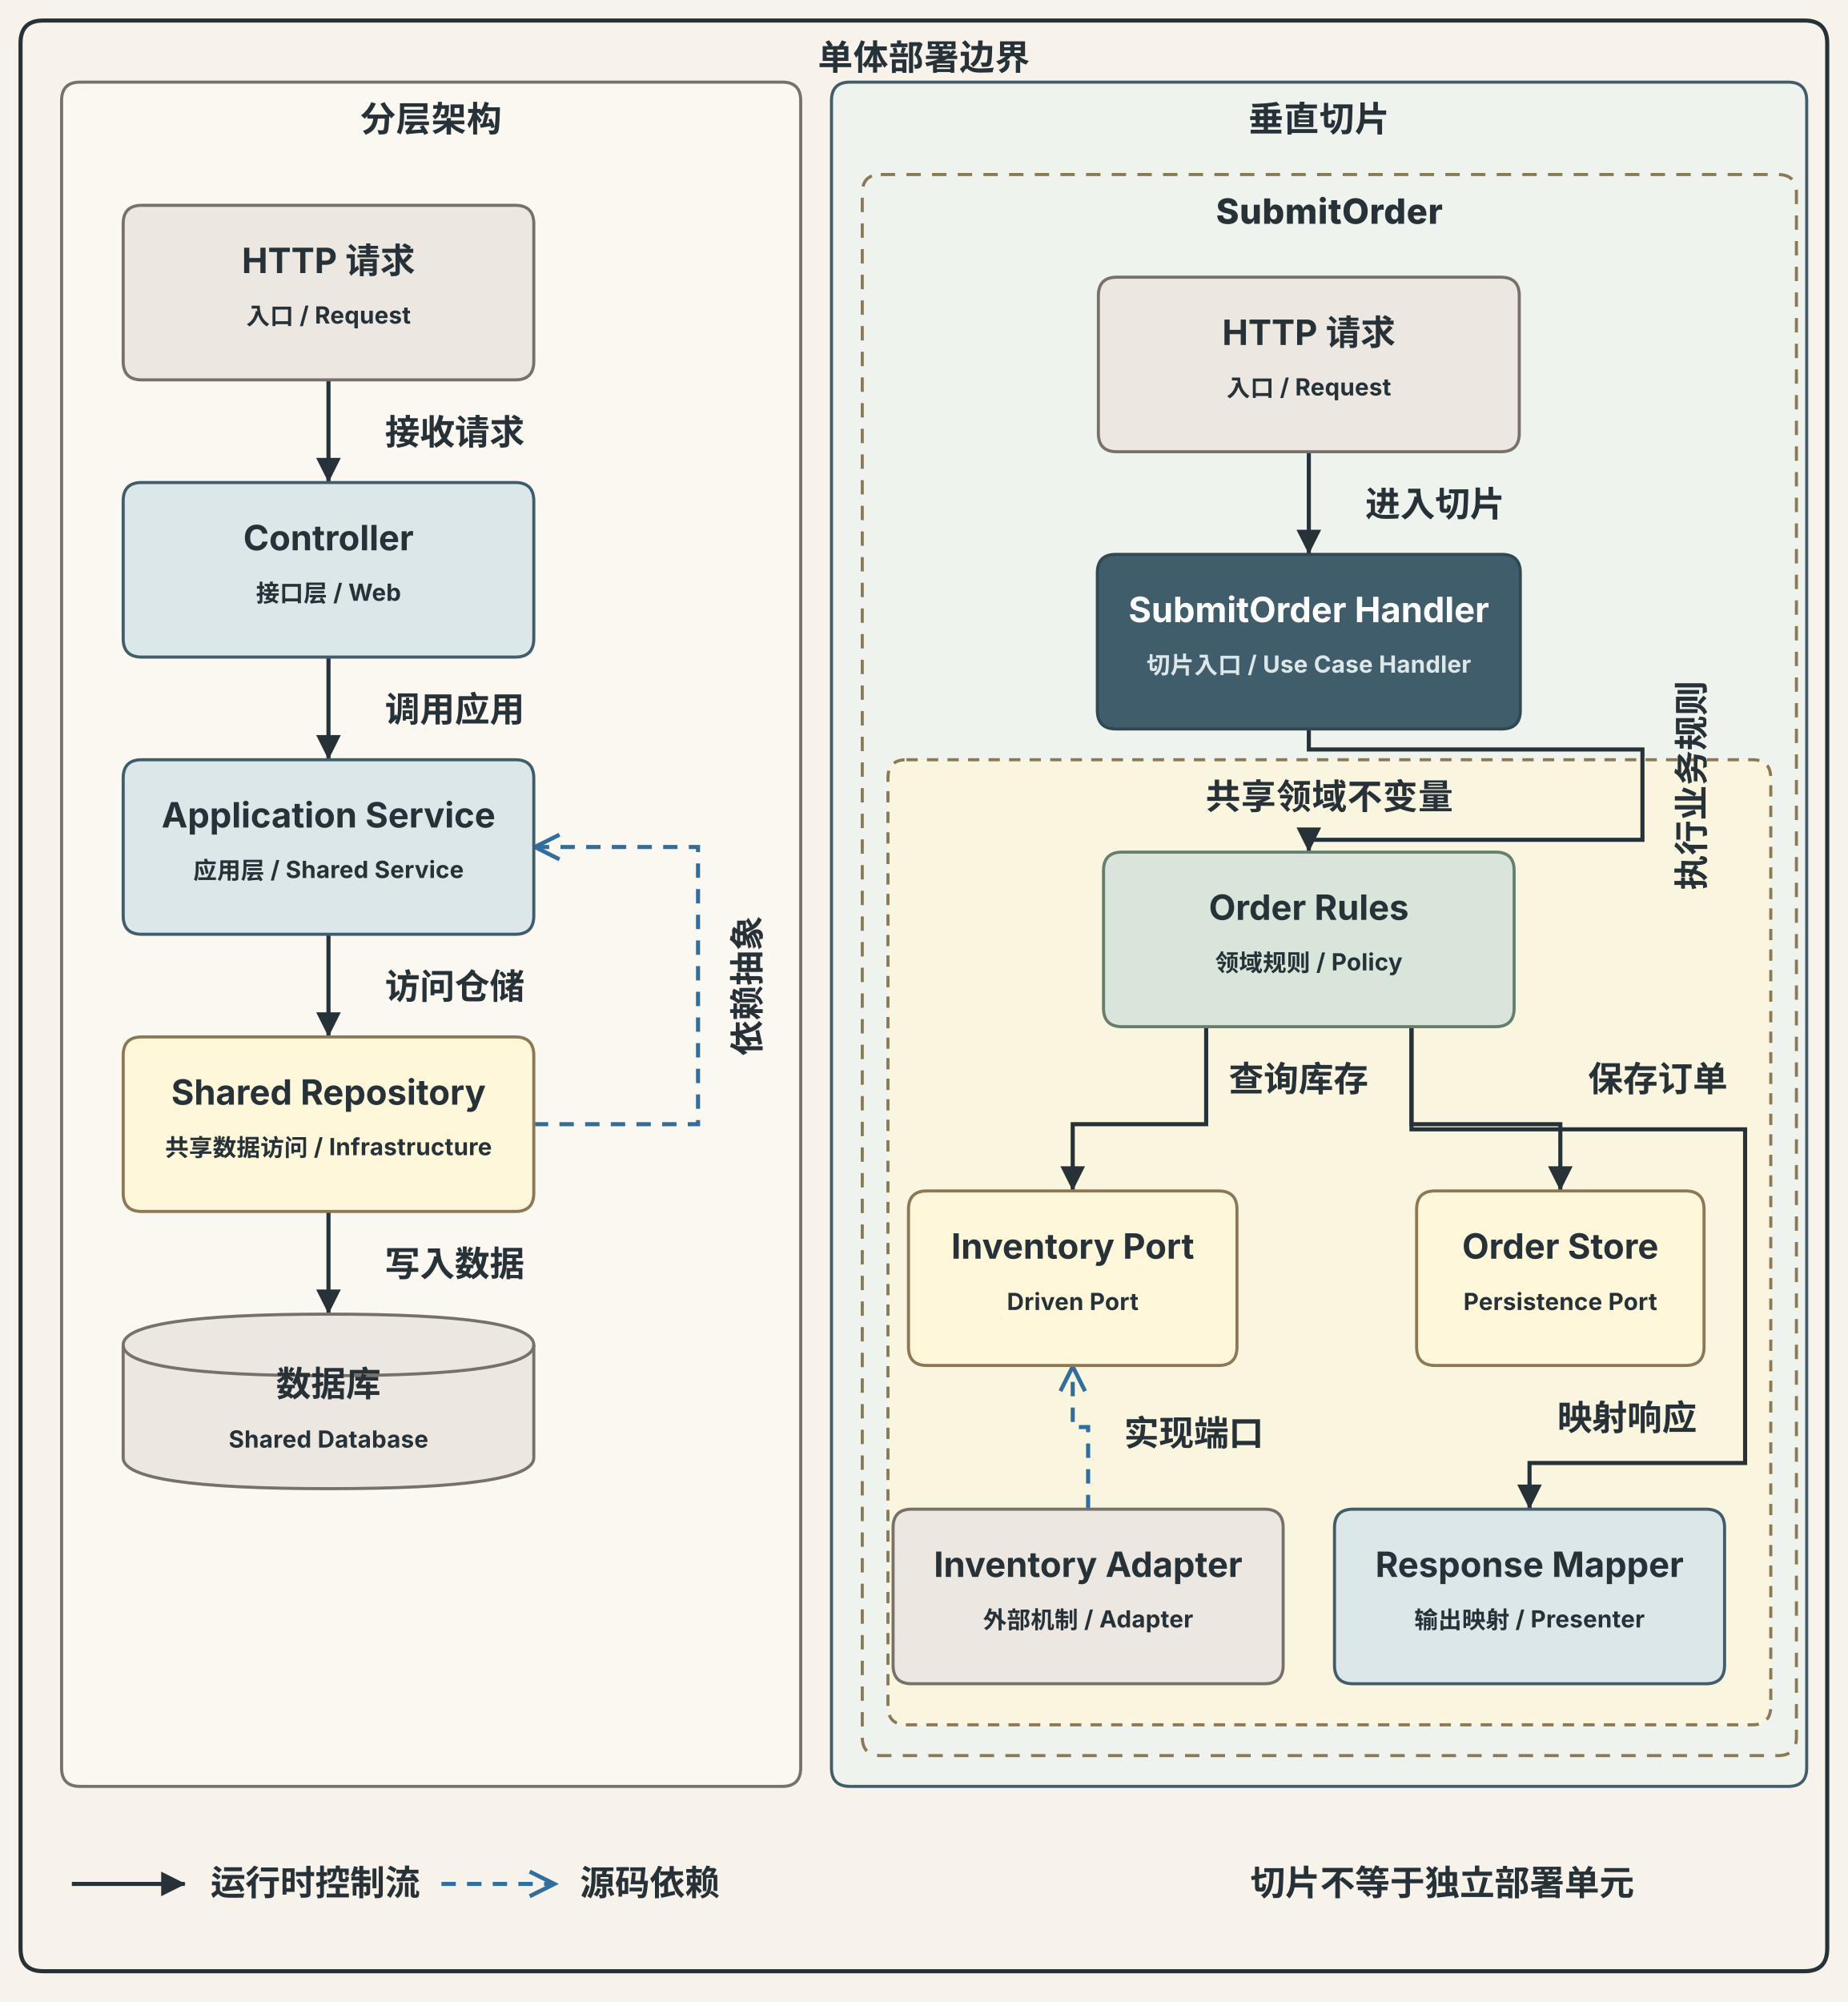
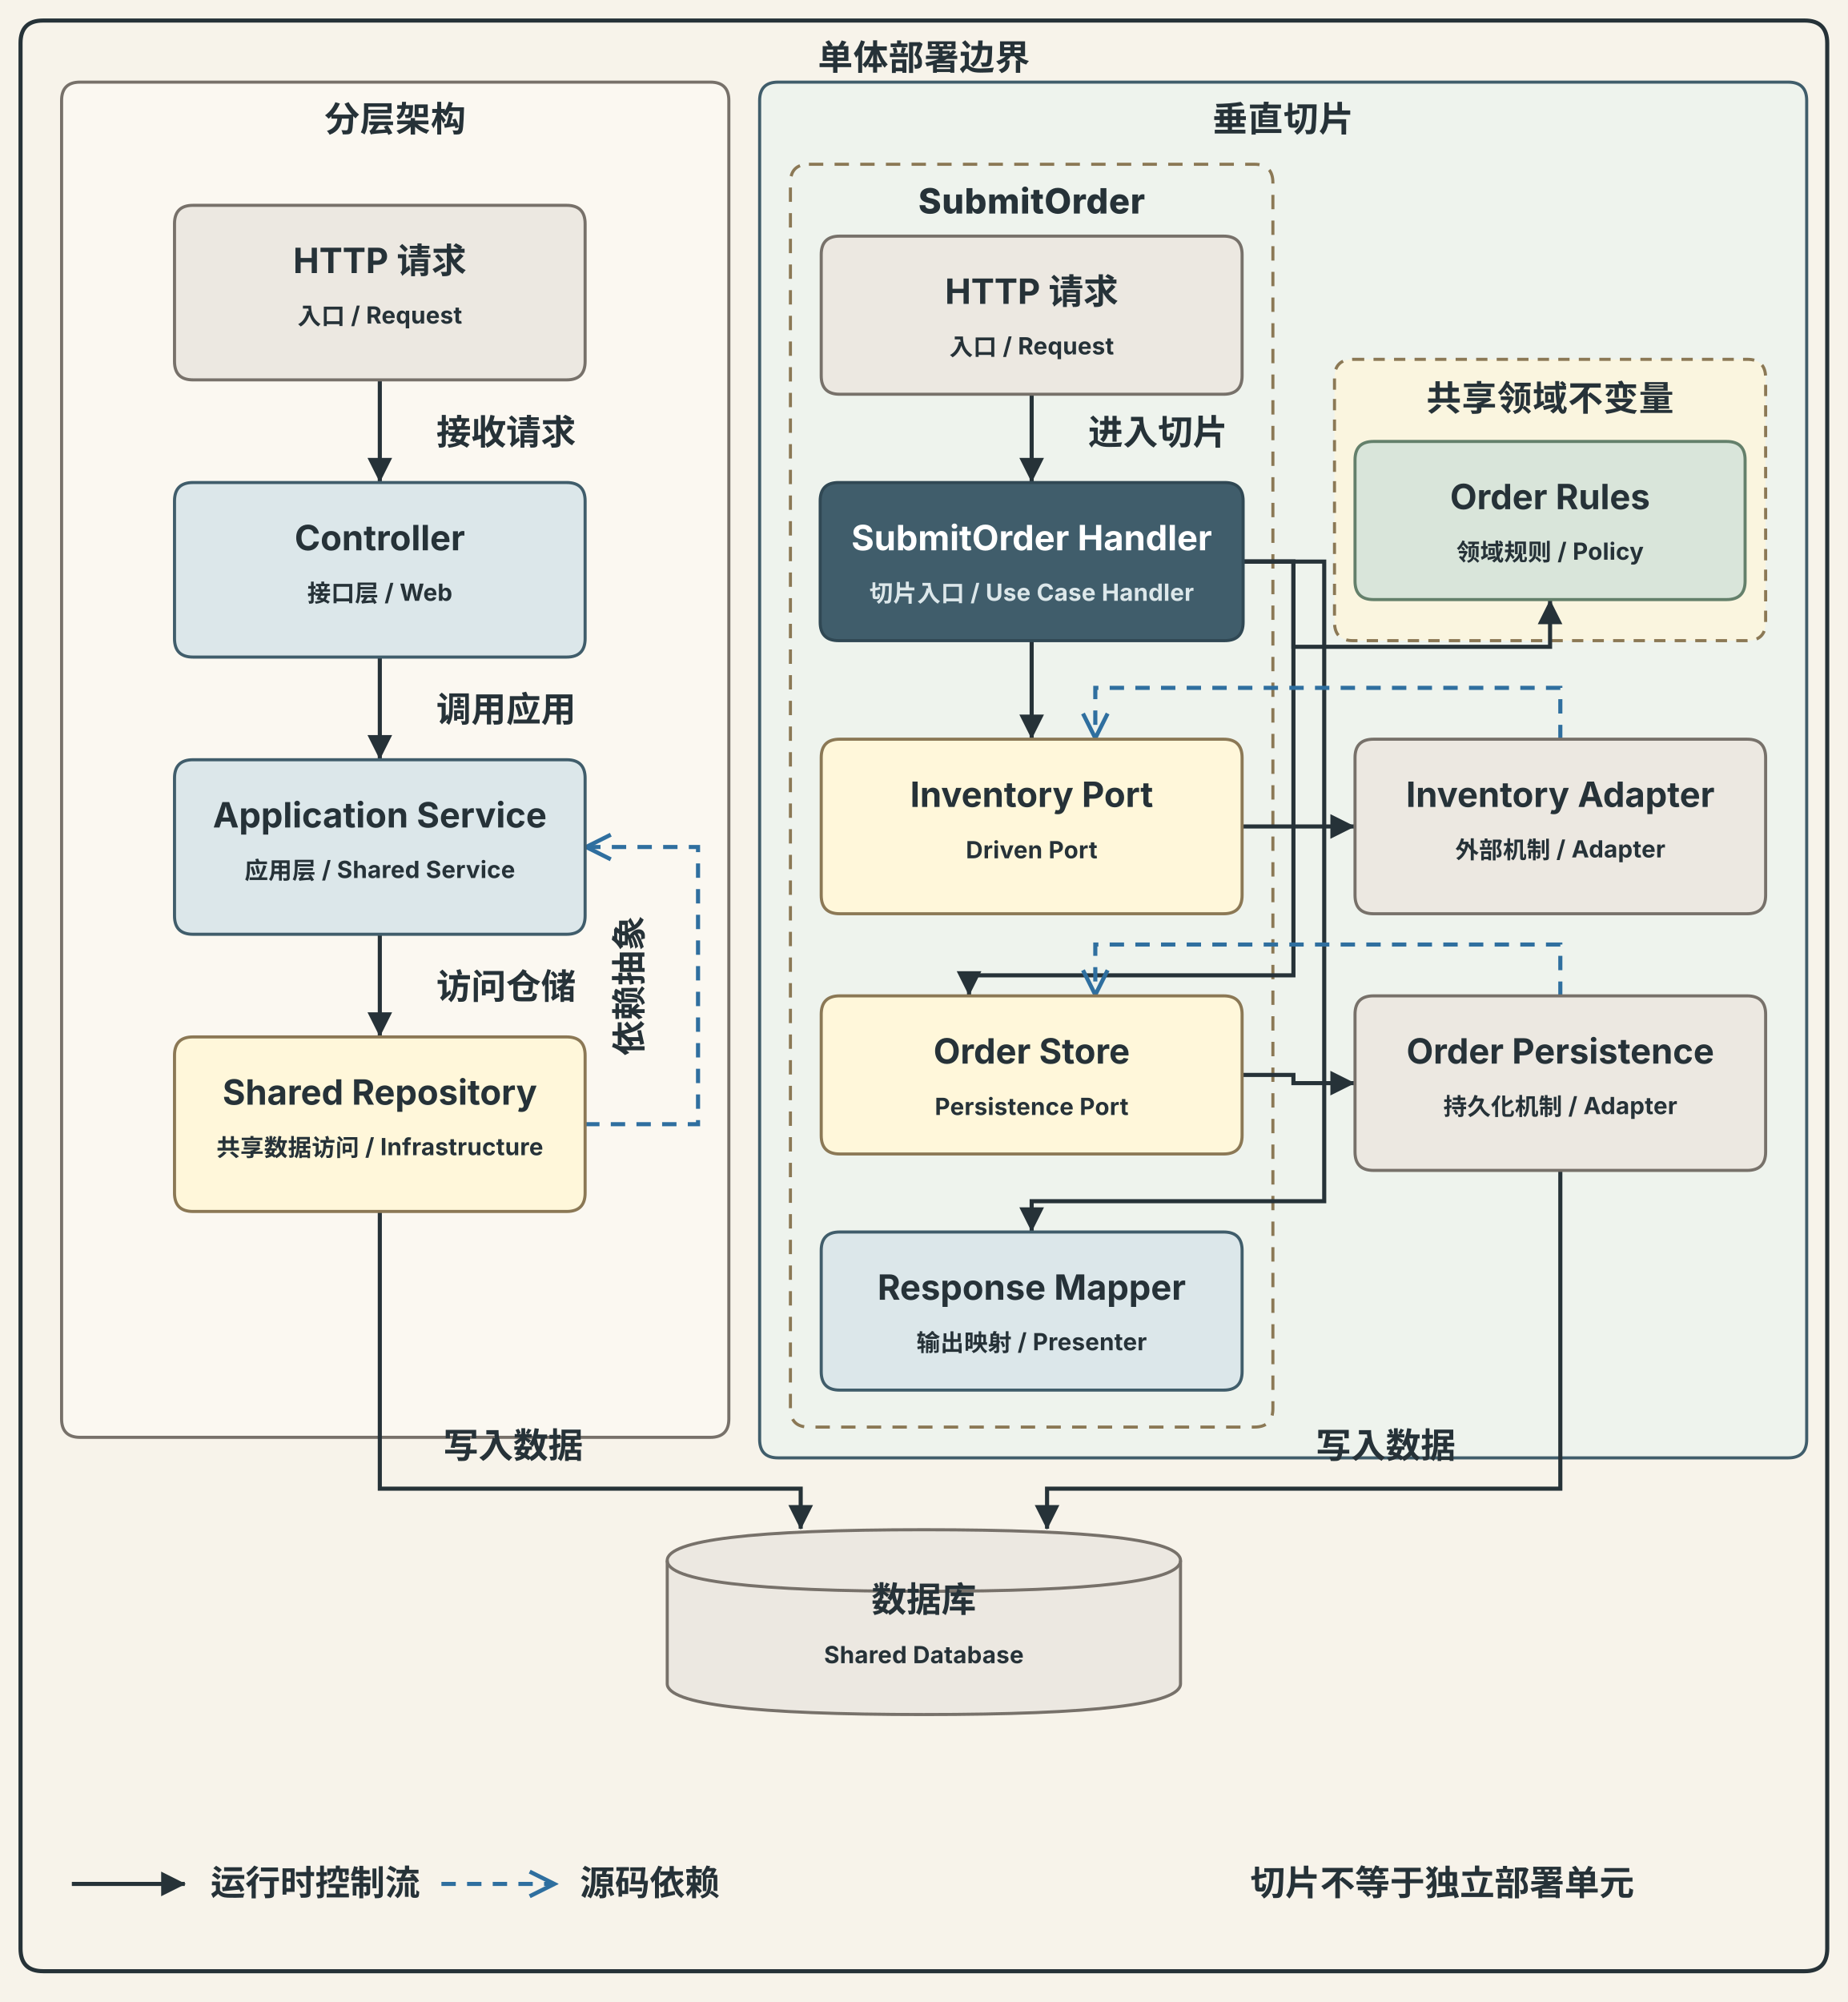
<svg xmlns="http://www.w3.org/2000/svg" viewBox="0 0 1800 1950" role="img" aria-labelledby="sty03-title sty03-description">
  <defs>
    <marker id="sty03-runtime-arrow" markerUnits="userSpaceOnUse" markerWidth="28" markerHeight="28" viewBox="0 0 28 28" refX="25" refY="14" orient="auto">
      <path d="M2 2L26 14L2 26Z" fill="#263238" />
    </marker>
    <marker id="sty03-dependency-arrow" markerUnits="userSpaceOnUse" markerWidth="32" markerHeight="32" viewBox="0 0 32 32" refX="28" refY="16" orient="auto">
      <path d="M4 4L28 16L4 28" fill="none" stroke="#2F6F9F" stroke-width="4" />
    </marker>
    <style>
      text{font-family:-apple-system,BlinkMacSystemFont,"Segoe UI","PingFang SC","Hiragino Sans GB","Microsoft YaHei",sans-serif;fill:#263238}
      .boundary-title{font-size:34px;font-weight:760;letter-spacing:.5px}
      .node-title{font-size:34px;font-weight:720}
      .node-type{font-size:23px;font-weight:650;letter-spacing:.2px}
      .edge-label{font-size:34px;font-weight:700}
      .runtime{fill:none;stroke:#263238;stroke-width:4;marker-end:url(#sty03-runtime-arrow)}
      .dependency{fill:none;stroke:#2F6F9F;stroke-width:4;stroke-dasharray:14 11;marker-end:url(#sty03-dependency-arrow)}
    </style>
  </defs>
  <path d="M0 0H1800V1950H0Z" fill="#F7F3EA" />
  <g data-node-id="deployment-boundary" data-node-bounds="20 20 1760 1900" data-type-label="">
    <path d="M42 20H1758Q1780 20 1780 42V1898Q1780 1920 1758 1920H42Q20 1920 20 1898V42Q20 20 42 20Z" fill="#F7F3EA" stroke="#263238" stroke-width="4" />
    <text x="900" y="68" text-anchor="middle" class="boundary-title" data-text-role="title">单体部署边界</text>
  </g>
-   <g data-node-id="layered-boundary" data-node-bounds="60 80 720 1660" data-type-label="">
-     <path d="M78 80H762Q780 80 780 98V1722Q780 1740 762 1740H78Q60 1740 60 1722V98Q60 80 78 80Z" fill="#FBF8F1" stroke="#77716A" stroke-width="3" />
-     <text x="420" y="128" text-anchor="middle" class="boundary-title" data-text-role="title">分层架构</text>
+   <g data-node-id="layered-boundary" data-node-bounds="60 80 650 1320" data-type-label="">
+     <path d="M78 80H692Q710 80 710 98V1382Q710 1400 692 1400H78Q60 1400 60 1382V98Q60 80 78 80Z" fill="#FBF8F1" stroke="#77716A" stroke-width="3" />
+     <text x="385" y="128" text-anchor="middle" class="boundary-title" data-text-role="title">分层架构</text>
  </g>
-   <g data-node-id="vertical-slice-boundary" data-node-bounds="810 80 950 1660" data-type-label="">
-     <path d="M828 80H1742Q1760 80 1760 98V1722Q1760 1740 1742 1740H828Q810 1740 810 1722V98Q810 80 828 80Z" fill="#EEF3ED" stroke="#405D6B" stroke-width="3" />
-     <text x="1285" y="128" text-anchor="middle" class="boundary-title" data-text-role="title">垂直切片</text>
+   <g data-node-id="vertical-slice-boundary" data-node-bounds="740 80 1020 1340" data-type-label="">
+     <path d="M758 80H1742Q1760 80 1760 98V1402Q1760 1420 1742 1420H758Q740 1420 740 1402V98Q740 80 758 80Z" fill="#EEF3ED" stroke="#405D6B" stroke-width="3" />
+     <text x="1250" y="128" text-anchor="middle" class="boundary-title" data-text-role="title">垂直切片</text>
  </g>
-   <g data-node-id="submit-order-boundary" data-node-bounds="840 170 910 1540" data-type-label="">
-     <path d="M858 170H1732Q1750 170 1750 188V1692Q1750 1710 1732 1710H858Q840 1710 840 1692V188Q840 170 858 170Z" fill="none" stroke="#8B7855" stroke-width="3" stroke-dasharray="14 11" />
-     <text x="1295" y="218" text-anchor="middle" class="boundary-title" data-text-role="title">SubmitOrder</text>
+   <g data-node-id="submit-order-boundary" data-node-bounds="770 160 470 1230" data-type-label="">
+     <path d="M788 160H1222Q1240 160 1240 178V1372Q1240 1390 1222 1390H788Q770 1390 770 1372V178Q770 160 788 160Z" fill="none" stroke="#8B7855" stroke-width="3" stroke-dasharray="14 11" />
+     <text x="1005" y="208" text-anchor="middle" class="boundary-title" data-text-role="title">SubmitOrder</text>
  </g>
-   <g data-node-id="shared-domain-invariants" data-node-bounds="865 740 860 940" data-type-label="">
-     <path d="M883 740H1707Q1725 740 1725 758V1662Q1725 1680 1707 1680H883Q865 1680 865 1662V758Q865 740 883 740Z" fill="#FFF7DA" fill-opacity=".68" stroke="#8B7855" stroke-width="3" stroke-dasharray="11 9" />
-     <text x="1295" y="788" text-anchor="middle" class="boundary-title" data-text-role="title">共享领域不变量</text>
+   <g data-node-id="shared-domain-invariants" data-node-bounds="1300 350 420 274" data-type-label="">
+     <path d="M1318 350H1702Q1720 350 1720 368V606Q1720 624 1702 624H1318Q1300 624 1300 606V368Q1300 350 1318 350Z" fill="#FFF7DA" fill-opacity=".68" stroke="#8B7855" stroke-width="3" stroke-dasharray="11 9" />
+     <text x="1510" y="400" text-anchor="middle" class="boundary-title" data-text-role="title">共享领域不变量</text>
  </g>
-   <path data-edge-id="layered-request" data-source="layered-http" data-target="layered-controller" d="M320 370V469" class="runtime" />
-   <path data-edge-id="layered-controller-service" data-source="layered-controller" data-target="layered-service" d="M320 640V739" class="runtime" />
-   <path data-edge-id="layered-service-repository" data-source="layered-service" data-target="layered-repository" d="M320 910V1009" class="runtime" />
-   <path data-edge-id="layered-repository-database" data-source="layered-repository" data-target="layered-database" d="M320 1180V1279" class="runtime" />
-   <path data-edge-id="slice-request-handler" data-source="slice-http" data-target="submit-order-handler" d="M1275 440V539" class="runtime" />
-   <path data-edge-id="slice-handler-rules" data-source="submit-order-handler" data-target="order-rules" d="M1275 710V730H1600V818H1275V829" class="runtime" />
-   <path data-edge-id="slice-rules-inventory" data-source="order-rules" data-target="inventory-port" d="M1175 1000V1095H1045V1159" class="runtime" />
-   <path data-edge-id="slice-rules-store" data-source="order-rules" data-target="order-store" d="M1375 1000V1095H1520V1159" class="runtime" />
-   <path data-edge-id="slice-rules-response" data-source="order-rules" data-target="response-mapper" d="M1375 1000V1100H1700V1425H1490V1469" class="runtime" />
-   <path data-edge-id="layered-repository-service-dependency" data-source="layered-repository" data-target="layered-service" d="M520 1095H680V825H521" class="dependency" />
-   <path data-edge-id="inventory-adapter-port-dependency" data-source="inventory-adapter" data-target="inventory-port" d="M1060 1470V1390H1045V1331" class="dependency" />
-   <g data-node-id="layered-http" data-node-bounds="120 200 400 170" data-type-label="入口 / Request">
-     <path d="M138 200H502Q520 200 520 218V352Q520 370 502 370H138Q120 370 120 352V218Q120 200 138 200Z" fill="#ECE8E1" stroke="#77716A" stroke-width="3" />
-     <text x="320" y="266" text-anchor="middle" class="node-title" data-text-role="title">HTTP 请求</text>
-     <text x="320" y="316" text-anchor="middle" class="node-type" data-text-role="type">入口 / Request</text>
+   <path data-edge-id="layered-request" data-source="layered-http" data-target="layered-controller" d="M370 370V469" class="runtime" />
+   <path data-edge-id="layered-controller-service" data-source="layered-controller" data-target="layered-service" d="M370 640V739" class="runtime" />
+   <path data-edge-id="layered-service-repository" data-source="layered-service" data-target="layered-repository" d="M370 910V1009" class="runtime" />
+   <path data-edge-id="layered-repository-database" data-source="layered-repository" data-target="shared-database" d="M370 1180V1450H780V1489" class="runtime" />
+   <path data-edge-id="slice-request-handler" data-source="slice-http" data-target="submit-order-handler" d="M1005 384V469" class="runtime" />
+   <path data-edge-id="slice-handler-rules" data-source="submit-order-handler" data-target="order-rules" d="M1211 547H1260V630H1510V585" class="runtime" />
+   <path data-edge-id="slice-handler-inventory" data-source="submit-order-handler" data-target="inventory-port" d="M1005 624V719" class="runtime" />
+   <path data-edge-id="slice-handler-store" data-source="submit-order-handler" data-target="order-store" d="M1211 547H1260V950H944V969" class="runtime" />
+   <path data-edge-id="slice-handler-response" data-source="submit-order-handler" data-target="response-mapper" d="M1211 547H1290V1170H1005V1199" class="runtime" />
+   <path data-edge-id="inventory-port-adapter" data-source="inventory-port" data-target="inventory-adapter" d="M1210 805H1319" class="runtime" />
+   <path data-edge-id="order-store-persistence-adapter" data-source="order-store" data-target="order-persistence-adapter" d="M1210 1047H1260V1055H1319" class="runtime" />
+   <path data-edge-id="order-persistence-database" data-source="order-persistence-adapter" data-target="shared-database" d="M1520 1140V1450H1020V1489" class="runtime" />
+   <path data-edge-id="layered-repository-service-dependency" data-source="layered-repository" data-target="layered-service" d="M570 1095H680V825H571" class="dependency" />
+   <path data-edge-id="inventory-adapter-port-dependency" data-source="inventory-adapter" data-target="inventory-port" d="M1520 720V670H1067V719" class="dependency" />
+   <path data-edge-id="order-persistence-adapter-store-dependency" data-source="order-persistence-adapter" data-target="order-store" d="M1520 970V920H1067V969" class="dependency" />
+   <g data-node-id="layered-http" data-node-bounds="170 200 400 170" data-type-label="入口 / Request">
+     <path d="M188 200H552Q570 200 570 218V352Q570 370 552 370H188Q170 370 170 352V218Q170 200 188 200Z" fill="#ECE8E1" stroke="#77716A" stroke-width="3" />
+     <text x="370" y="266" text-anchor="middle" class="node-title" data-text-role="title">HTTP 请求</text>
+     <text x="370" y="316" text-anchor="middle" class="node-type" data-text-role="type">入口 / Request</text>
  </g>
-   <g data-node-id="layered-controller" data-node-bounds="120 470 400 170" data-type-label="接口层 / Web">
-     <path d="M138 470H502Q520 470 520 488V622Q520 640 502 640H138Q120 640 120 622V488Q120 470 138 470Z" fill="#DCE7EA" stroke="#405D6B" stroke-width="3" />
-     <text x="320" y="536" text-anchor="middle" class="node-title" data-text-role="title">Controller</text>
-     <text x="320" y="586" text-anchor="middle" class="node-type" data-text-role="type">接口层 / Web</text>
+   <g data-node-id="layered-controller" data-node-bounds="170 470 400 170" data-type-label="接口层 / Web">
+     <path d="M188 470H552Q570 470 570 488V622Q570 640 552 640H188Q170 640 170 622V488Q170 470 188 470Z" fill="#DCE7EA" stroke="#405D6B" stroke-width="3" />
+     <text x="370" y="536" text-anchor="middle" class="node-title" data-text-role="title">Controller</text>
+     <text x="370" y="586" text-anchor="middle" class="node-type" data-text-role="type">接口层 / Web</text>
  </g>
-   <g data-node-id="layered-service" data-node-bounds="120 740 400 170" data-type-label="应用层 / Shared Service">
-     <path d="M138 740H502Q520 740 520 758V892Q520 910 502 910H138Q120 910 120 892V758Q120 740 138 740Z" fill="#DCE7EA" stroke="#405D6B" stroke-width="3" />
-     <text x="320" y="806" text-anchor="middle" class="node-title" data-text-role="title">Application Service</text>
-     <text x="320" y="856" text-anchor="middle" class="node-type" data-text-role="type">应用层 / Shared Service</text>
+   <g data-node-id="layered-service" data-node-bounds="170 740 400 170" data-type-label="应用层 / Shared Service">
+     <path d="M188 740H552Q570 740 570 758V892Q570 910 552 910H188Q170 910 170 892V758Q170 740 188 740Z" fill="#DCE7EA" stroke="#405D6B" stroke-width="3" />
+     <text x="370" y="806" text-anchor="middle" class="node-title" data-text-role="title">Application Service</text>
+     <text x="370" y="856" text-anchor="middle" class="node-type" data-text-role="type">应用层 / Shared Service</text>
  </g>
-   <g data-node-id="layered-repository" data-node-bounds="120 1010 400 170" data-type-label="共享数据访问 / Infrastructure">
-     <path d="M138 1010H502Q520 1010 520 1028V1162Q520 1180 502 1180H138Q120 1180 120 1162V1028Q120 1010 138 1010Z" fill="#FFF7DA" stroke="#8B7855" stroke-width="3" />
-     <text x="320" y="1076" text-anchor="middle" class="node-title" data-text-role="title">Shared Repository</text>
-     <text x="320" y="1126" text-anchor="middle" class="node-type" data-text-role="type">共享数据访问 / Infrastructure</text>
+   <g data-node-id="layered-repository" data-node-bounds="170 1010 400 170" data-type-label="共享数据访问 / Infrastructure">
+     <path d="M188 1010H552Q570 1010 570 1028V1162Q570 1180 552 1180H188Q170 1180 170 1162V1028Q170 1010 188 1010Z" fill="#FFF7DA" stroke="#8B7855" stroke-width="3" />
+     <text x="370" y="1076" text-anchor="middle" class="node-title" data-text-role="title">Shared Repository</text>
+     <text x="370" y="1126" text-anchor="middle" class="node-type" data-text-role="type">共享数据访问 / Infrastructure</text>
  </g>
-   <g data-node-id="layered-database" data-node-bounds="120 1280 400 170" data-type-label="Shared Database">
-     <path d="M120 1310Q120 1280 320 1280T520 1310V1420Q520 1450 320 1450T120 1420Z" fill="#ECE8E1" stroke="#77716A" stroke-width="3" />
-     <path d="M120 1310Q120 1340 320 1340T520 1310" fill="none" stroke="#77716A" stroke-width="3" />
-     <text x="320" y="1360" text-anchor="middle" class="node-title" data-text-role="title">数据库</text>
-     <text x="320" y="1410" text-anchor="middle" class="node-type" data-text-role="type">Shared Database</text>
+   <g data-node-id="slice-http" data-node-bounds="800 230 410 154" data-type-label="入口 / Request">
+     <path d="M818 230H1192Q1210 230 1210 248V366Q1210 384 1192 384H818Q800 384 800 366V248Q800 230 818 230Z" fill="#ECE8E1" stroke="#77716A" stroke-width="3" />
+     <text x="1005" y="296" text-anchor="middle" class="node-title" data-text-role="title">HTTP 请求</text>
+     <text x="1005" y="346" text-anchor="middle" class="node-type" data-text-role="type">入口 / Request</text>
  </g>
-   <g data-node-id="slice-http" data-node-bounds="1070 270 410 170" data-type-label="入口 / Request">
-     <path d="M1088 270H1462Q1480 270 1480 288V422Q1480 440 1462 440H1088Q1070 440 1070 422V288Q1070 270 1088 270Z" fill="#ECE8E1" stroke="#77716A" stroke-width="3" />
-     <text x="1275" y="336" text-anchor="middle" class="node-title" data-text-role="title">HTTP 请求</text>
-     <text x="1275" y="386" text-anchor="middle" class="node-type" data-text-role="type">入口 / Request</text>
+   <g data-node-id="submit-order-handler" data-node-bounds="799 470 412 154" data-type-label="切片入口 / Use Case Handler">
+     <path d="M817 470H1193Q1211 470 1211 488V606Q1211 624 1193 624H817Q799 624 799 606V488Q799 470 817 470Z" fill="#405D6B" stroke="#304854" stroke-width="3" />
+     <text x="1005" y="536" text-anchor="middle" class="node-title" style="fill:#FFFFFF" data-text-role="title">SubmitOrder Handler</text>
+     <text x="1005" y="586" text-anchor="middle" class="node-type" style="fill:#DCE7EA" data-text-role="type">切片入口 / Use Case Handler</text>
  </g>
-   <g data-node-id="submit-order-handler" data-node-bounds="1069 540 412 170" data-type-label="切片入口 / Use Case Handler">
-     <path d="M1087 540H1463Q1481 540 1481 558V692Q1481 710 1463 710H1087Q1069 710 1069 692V558Q1069 540 1087 540Z" fill="#405D6B" stroke="#304854" stroke-width="3" />
-     <text x="1275" y="606" text-anchor="middle" class="node-title" style="fill:#FFFFFF" data-text-role="title">SubmitOrder Handler</text>
-     <text x="1275" y="656" text-anchor="middle" class="node-type" style="fill:#DCE7EA" data-text-role="type">切片入口 / Use Case Handler</text>
+   <g data-node-id="inventory-port" data-node-bounds="800 720 410 170" data-type-label="Driven Port">
+     <path d="M818 720H1192Q1210 720 1210 738V872Q1210 890 1192 890H818Q800 890 800 872V738Q800 720 818 720Z" fill="#FFF7DA" stroke="#8B7855" stroke-width="3" />
+     <text x="1005" y="786" text-anchor="middle" class="node-title" data-text-role="title">Inventory Port</text>
+     <text x="1005" y="836" text-anchor="middle" class="node-type" data-text-role="type">Driven Port</text>
  </g>
-   <g data-node-id="order-rules" data-node-bounds="1075 830 400 170" data-type-label="领域规则 / Policy">
-     <path d="M1093 830H1457Q1475 830 1475 848V982Q1475 1000 1457 1000H1093Q1075 1000 1075 982V848Q1075 830 1093 830Z" fill="#D9E5DA" stroke="#64806B" stroke-width="3" />
-     <text x="1275" y="896" text-anchor="middle" class="node-title" data-text-role="title">Order Rules</text>
-     <text x="1275" y="946" text-anchor="middle" class="node-type" data-text-role="type">领域规则 / Policy</text>
+   <g data-node-id="order-store" data-node-bounds="800 970 410 154" data-type-label="Persistence Port">
+     <path d="M818 970H1192Q1210 970 1210 988V1106Q1210 1124 1192 1124H818Q800 1124 800 1106V988Q800 970 818 970Z" fill="#FFF7DA" stroke="#8B7855" stroke-width="3" />
+     <text x="1005" y="1036" text-anchor="middle" class="node-title" data-text-role="title">Order Store</text>
+     <text x="1005" y="1086" text-anchor="middle" class="node-type" data-text-role="type">Persistence Port</text>
  </g>
-   <g data-node-id="inventory-port" data-node-bounds="885 1160 320 170" data-type-label="Driven Port">
-     <path d="M903 1160H1187Q1205 1160 1205 1178V1312Q1205 1330 1187 1330H903Q885 1330 885 1312V1178Q885 1160 903 1160Z" fill="#FFF7DA" stroke="#8B7855" stroke-width="3" />
-     <text x="1045" y="1226" text-anchor="middle" class="node-title" data-text-role="title">Inventory Port</text>
-     <text x="1045" y="1276" text-anchor="middle" class="node-type" data-text-role="type">Driven Port</text>
+   <g data-node-id="response-mapper" data-node-bounds="800 1200 410 154" data-type-label="输出映射 / Presenter">
+     <path d="M818 1200H1192Q1210 1200 1210 1218V1336Q1210 1354 1192 1354H818Q800 1354 800 1336V1218Q800 1200 818 1200Z" fill="#DCE7EA" stroke="#405D6B" stroke-width="3" />
+     <text x="1005" y="1266" text-anchor="middle" class="node-title" data-text-role="title">Response Mapper</text>
+     <text x="1005" y="1316" text-anchor="middle" class="node-type" data-text-role="type">输出映射 / Presenter</text>
  </g>
-   <g data-node-id="order-store" data-node-bounds="1380 1160 280 170" data-type-label="Persistence Port">
-     <path d="M1398 1160H1642Q1660 1160 1660 1178V1312Q1660 1330 1642 1330H1398Q1380 1330 1380 1312V1178Q1380 1160 1398 1160Z" fill="#FFF7DA" stroke="#8B7855" stroke-width="3" />
-     <text x="1520" y="1226" text-anchor="middle" class="node-title" data-text-role="title">Order Store</text>
-     <text x="1520" y="1276" text-anchor="middle" class="node-type" data-text-role="type">Persistence Port</text>
+   <g data-node-id="order-rules" data-node-bounds="1320 430 380 154" data-type-label="领域规则 / Policy">
+     <path d="M1338 430H1682Q1700 430 1700 448V566Q1700 584 1682 584H1338Q1320 584 1320 566V448Q1320 430 1338 430Z" fill="#D9E5DA" stroke="#64806B" stroke-width="3" />
+     <text x="1510" y="496" text-anchor="middle" class="node-title" data-text-role="title">Order Rules</text>
+     <text x="1510" y="546" text-anchor="middle" class="node-type" data-text-role="type">领域规则 / Policy</text>
  </g>
-   <g data-node-id="response-mapper" data-node-bounds="1300 1470 380 170" data-type-label="输出映射 / Presenter">
-     <path d="M1318 1470H1662Q1680 1470 1680 1488V1622Q1680 1640 1662 1640H1318Q1300 1640 1300 1622V1488Q1300 1470 1318 1470Z" fill="#DCE7EA" stroke="#405D6B" stroke-width="3" />
-     <text x="1490" y="1536" text-anchor="middle" class="node-title" data-text-role="title">Response Mapper</text>
-     <text x="1490" y="1586" text-anchor="middle" class="node-type" data-text-role="type">输出映射 / Presenter</text>
+   <g data-node-id="inventory-adapter" data-node-bounds="1320 720 400 170" data-type-label="外部机制 / Adapter">
+     <path d="M1338 720H1702Q1720 720 1720 738V872Q1720 890 1702 890H1338Q1320 890 1320 872V738Q1320 720 1338 720Z" fill="#ECE8E1" stroke="#77716A" stroke-width="3" />
+     <text x="1520" y="786" text-anchor="middle" class="node-title" data-text-role="title">Inventory Adapter</text>
+     <text x="1520" y="836" text-anchor="middle" class="node-type" data-text-role="type">外部机制 / Adapter</text>
  </g>
-   <g data-node-id="inventory-adapter" data-node-bounds="870 1470 380 170" data-type-label="外部机制 / Adapter">
-     <path d="M888 1470H1232Q1250 1470 1250 1488V1622Q1250 1640 1232 1640H888Q870 1640 870 1622V1488Q870 1470 888 1470Z" fill="#ECE8E1" stroke="#77716A" stroke-width="3" />
-     <text x="1060" y="1536" text-anchor="middle" class="node-title" data-text-role="title">Inventory Adapter</text>
-     <text x="1060" y="1586" text-anchor="middle" class="node-type" data-text-role="type">外部机制 / Adapter</text>
+   <g data-node-id="order-persistence-adapter" data-node-bounds="1320 970 400 170" data-type-label="持久化机制 / Adapter">
+     <path d="M1338 970H1702Q1720 970 1720 988V1122Q1720 1140 1702 1140H1338Q1320 1140 1320 1122V988Q1320 970 1338 970Z" fill="#ECE8E1" stroke="#77716A" stroke-width="3" />
+     <text x="1520" y="1036" text-anchor="middle" class="node-title" data-text-role="title">Order Persistence</text>
+     <text x="1520" y="1086" text-anchor="middle" class="node-type" data-text-role="type">持久化机制 / Adapter</text>
  </g>
-   <text x="375" y="433" text-anchor="start" class="edge-label" data-edge-id="layered-request">接收请求</text>
-   <text x="375" y="703" text-anchor="start" class="edge-label" data-edge-id="layered-controller-service">调用应用</text>
-   <text x="375" y="973" text-anchor="start" class="edge-label" data-edge-id="layered-service-repository">访问仓储</text>
-   <text x="375" y="1243" text-anchor="start" class="edge-label" data-edge-id="layered-repository-database">写入数据</text>
-   <text x="1330" y="503" text-anchor="start" class="edge-label" data-edge-id="slice-request-handler">进入切片</text>
-   <text x="1660" y="765" text-anchor="middle" class="edge-label" transform="rotate(-90 1660 765)" data-edge-id="slice-handler-rules">执行业务规则</text>
-   <text x="1265" y="1063" text-anchor="middle" class="edge-label" data-edge-id="slice-rules-inventory">查询库存</text>
-   <text x="1615" y="1063" text-anchor="middle" class="edge-label" data-edge-id="slice-rules-store">保存订单</text>
-   <text x="1585" y="1393" text-anchor="middle" class="edge-label" data-edge-id="slice-rules-response">映射响应</text>
-   <text x="740" y="960" text-anchor="middle" class="edge-label" fill="#2F6F9F" transform="rotate(-90 740 960)" data-edge-id="layered-repository-service-dependency">依赖抽象</text>
-   <text x="1095" y="1408" text-anchor="start" class="edge-label" fill="#2F6F9F" data-edge-id="inventory-adapter-port-dependency">实现端口</text>
+   <g data-node-id="shared-database" data-node-bounds="650 1490 500 180" data-type-label="Shared Database">
+     <path d="M650 1520Q650 1490 900 1490T1150 1520V1640Q1150 1670 900 1670T650 1640Z" fill="#ECE8E1" stroke="#77716A" stroke-width="3" />
+     <path d="M650 1520Q650 1550 900 1550T1150 1520" fill="none" stroke="#77716A" stroke-width="3" />
+     <text x="900" y="1570" text-anchor="middle" class="node-title" data-text-role="title">数据库</text>
+     <text x="900" y="1620" text-anchor="middle" class="node-type" data-text-role="type">Shared Database</text>
+   </g>
+   <text x="425" y="433" text-anchor="start" class="edge-label" data-edge-id="layered-request">接收请求</text>
+   <text x="425" y="703" text-anchor="start" class="edge-label" data-edge-id="layered-controller-service">调用应用</text>
+   <text x="425" y="973" text-anchor="start" class="edge-label" data-edge-id="layered-service-repository">访问仓储</text>
+   <text x="500" y="1420" text-anchor="middle" class="edge-label" data-edge-id="layered-repository-database">写入数据</text>
+   <text x="1060" y="433" text-anchor="start" class="edge-label" data-edge-id="slice-request-handler">进入切片</text>
+   <text x="1350" y="1420" text-anchor="middle" class="edge-label" data-edge-id="order-persistence-database">写入数据</text>
+   <text x="625" y="960" text-anchor="middle" class="edge-label" fill="#2F6F9F" transform="rotate(-90 625 960)" data-edge-id="layered-repository-service-dependency">依赖抽象</text>
  <g data-node-id="legend-runtime-line" data-node-bounds="70 1835 110 1" data-type-label="" data-legend-line="runtime">
    <path d="M70 1835H180" class="runtime" />
  </g>
  <g data-node-id="legend-dependency-line" data-node-bounds="430 1835 110 1" data-type-label="" data-legend-line="dependency">
    <path d="M430 1835H540" class="dependency" />
  </g>
  <g data-node-id="legend-runtime" data-node-bounds="205 1814 250 42" data-type-label="">
    <text x="205" y="1846" class="edge-label" data-text-role="title">运行时控制流</text>
  </g>
  <g data-node-id="legend-dependency" data-node-bounds="565 1814 190 42" data-type-label="">
    <text x="565" y="1846" class="edge-label" fill="#2F6F9F" data-text-role="title">源码依赖</text>
  </g>
  <g data-node-id="deployment-note" data-node-bounds="1120 1805 570 52" data-type-label="">
    <text x="1405" y="1846" text-anchor="middle" class="edge-label" fill="#6A5A3E" data-text-role="title">切片不等于独立部署单元</text>
  </g>
</svg>
